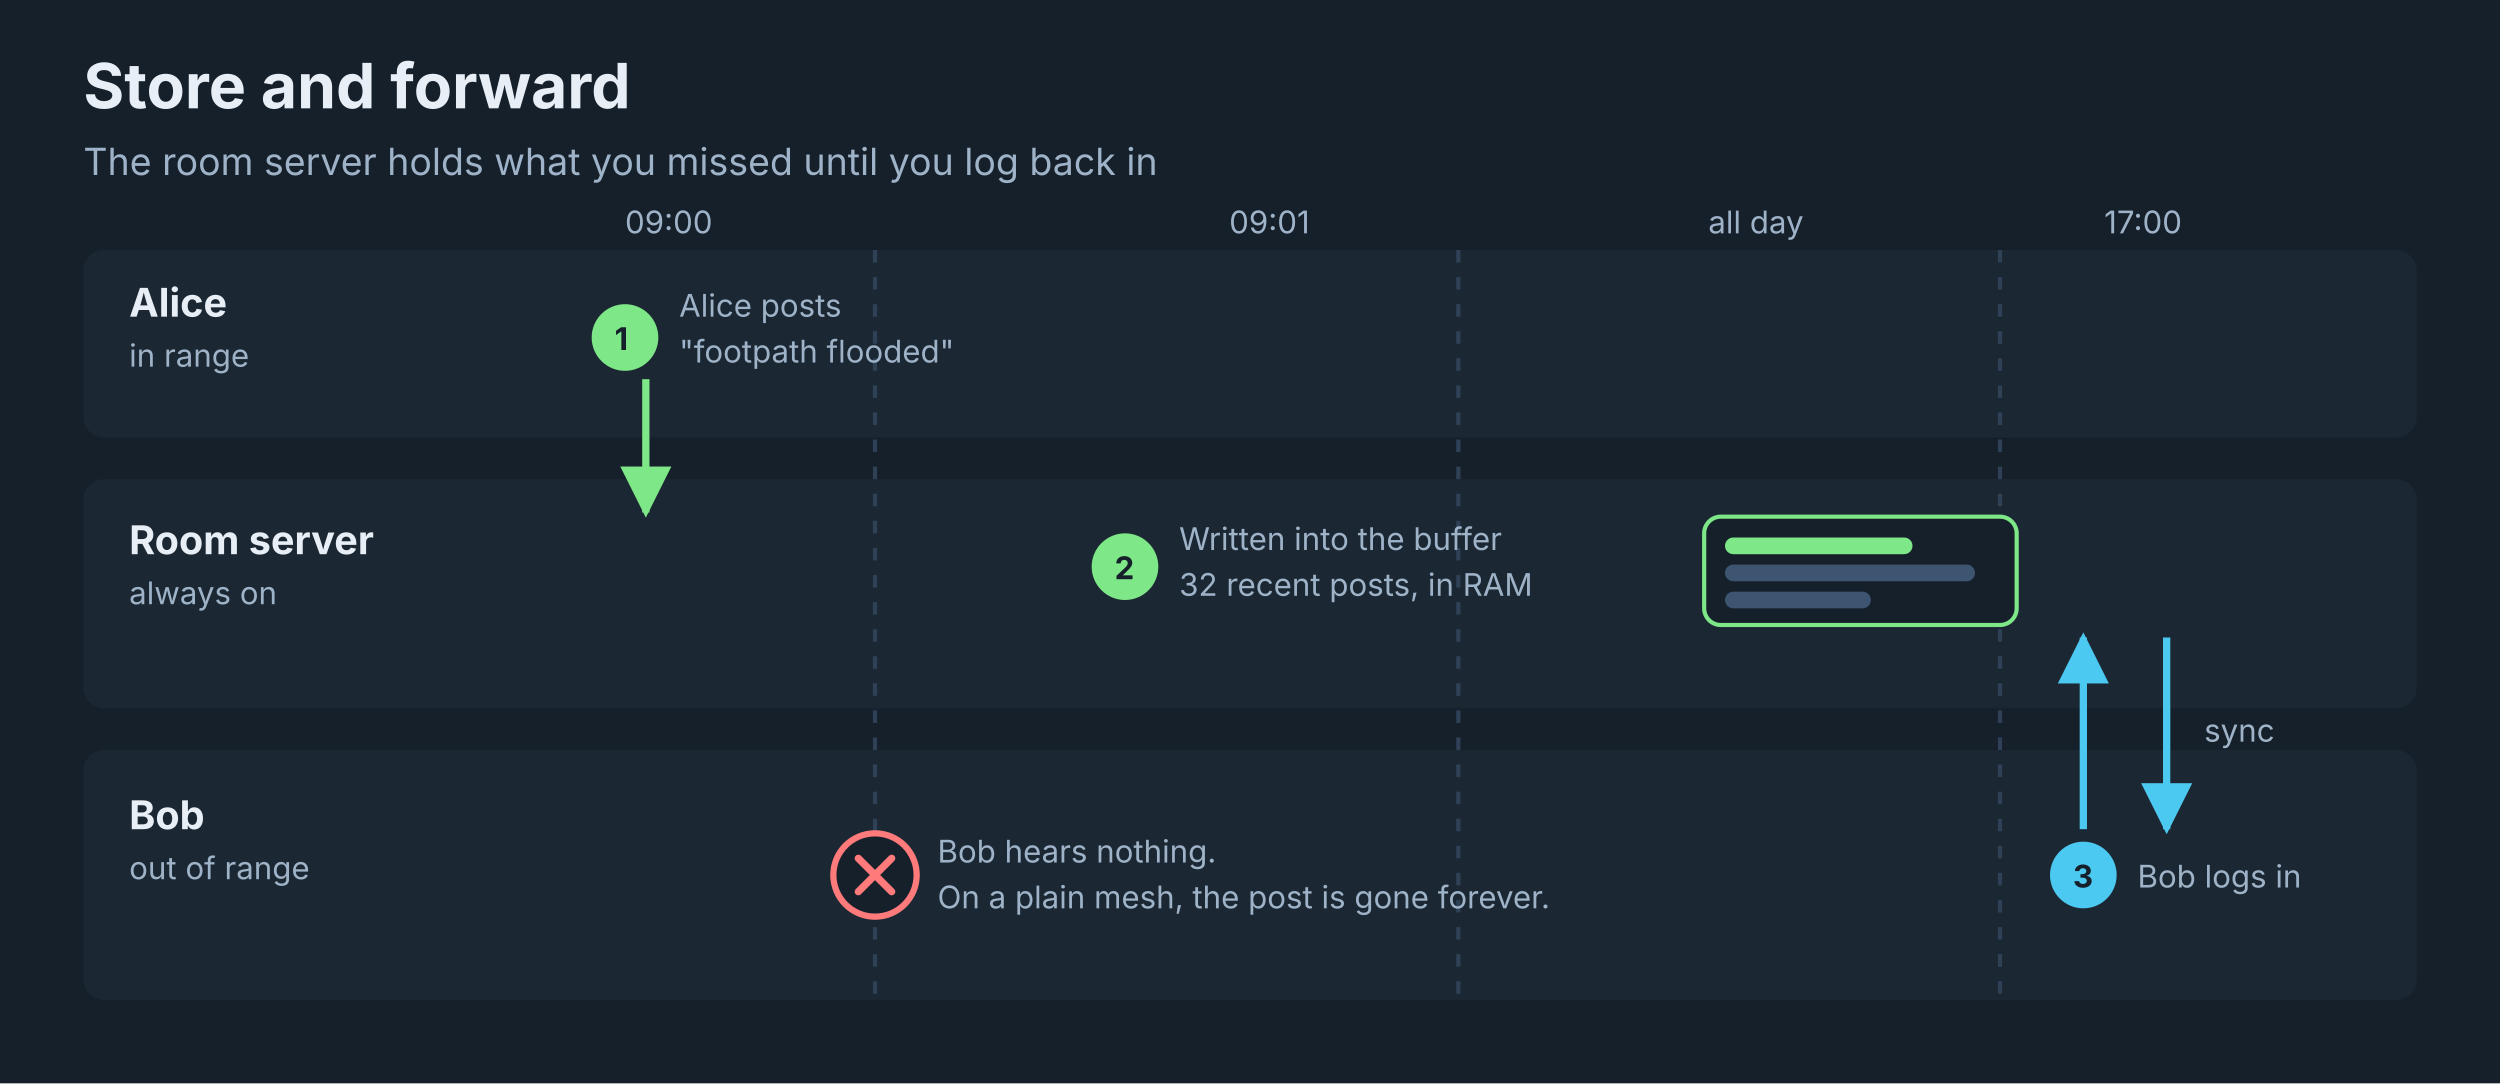
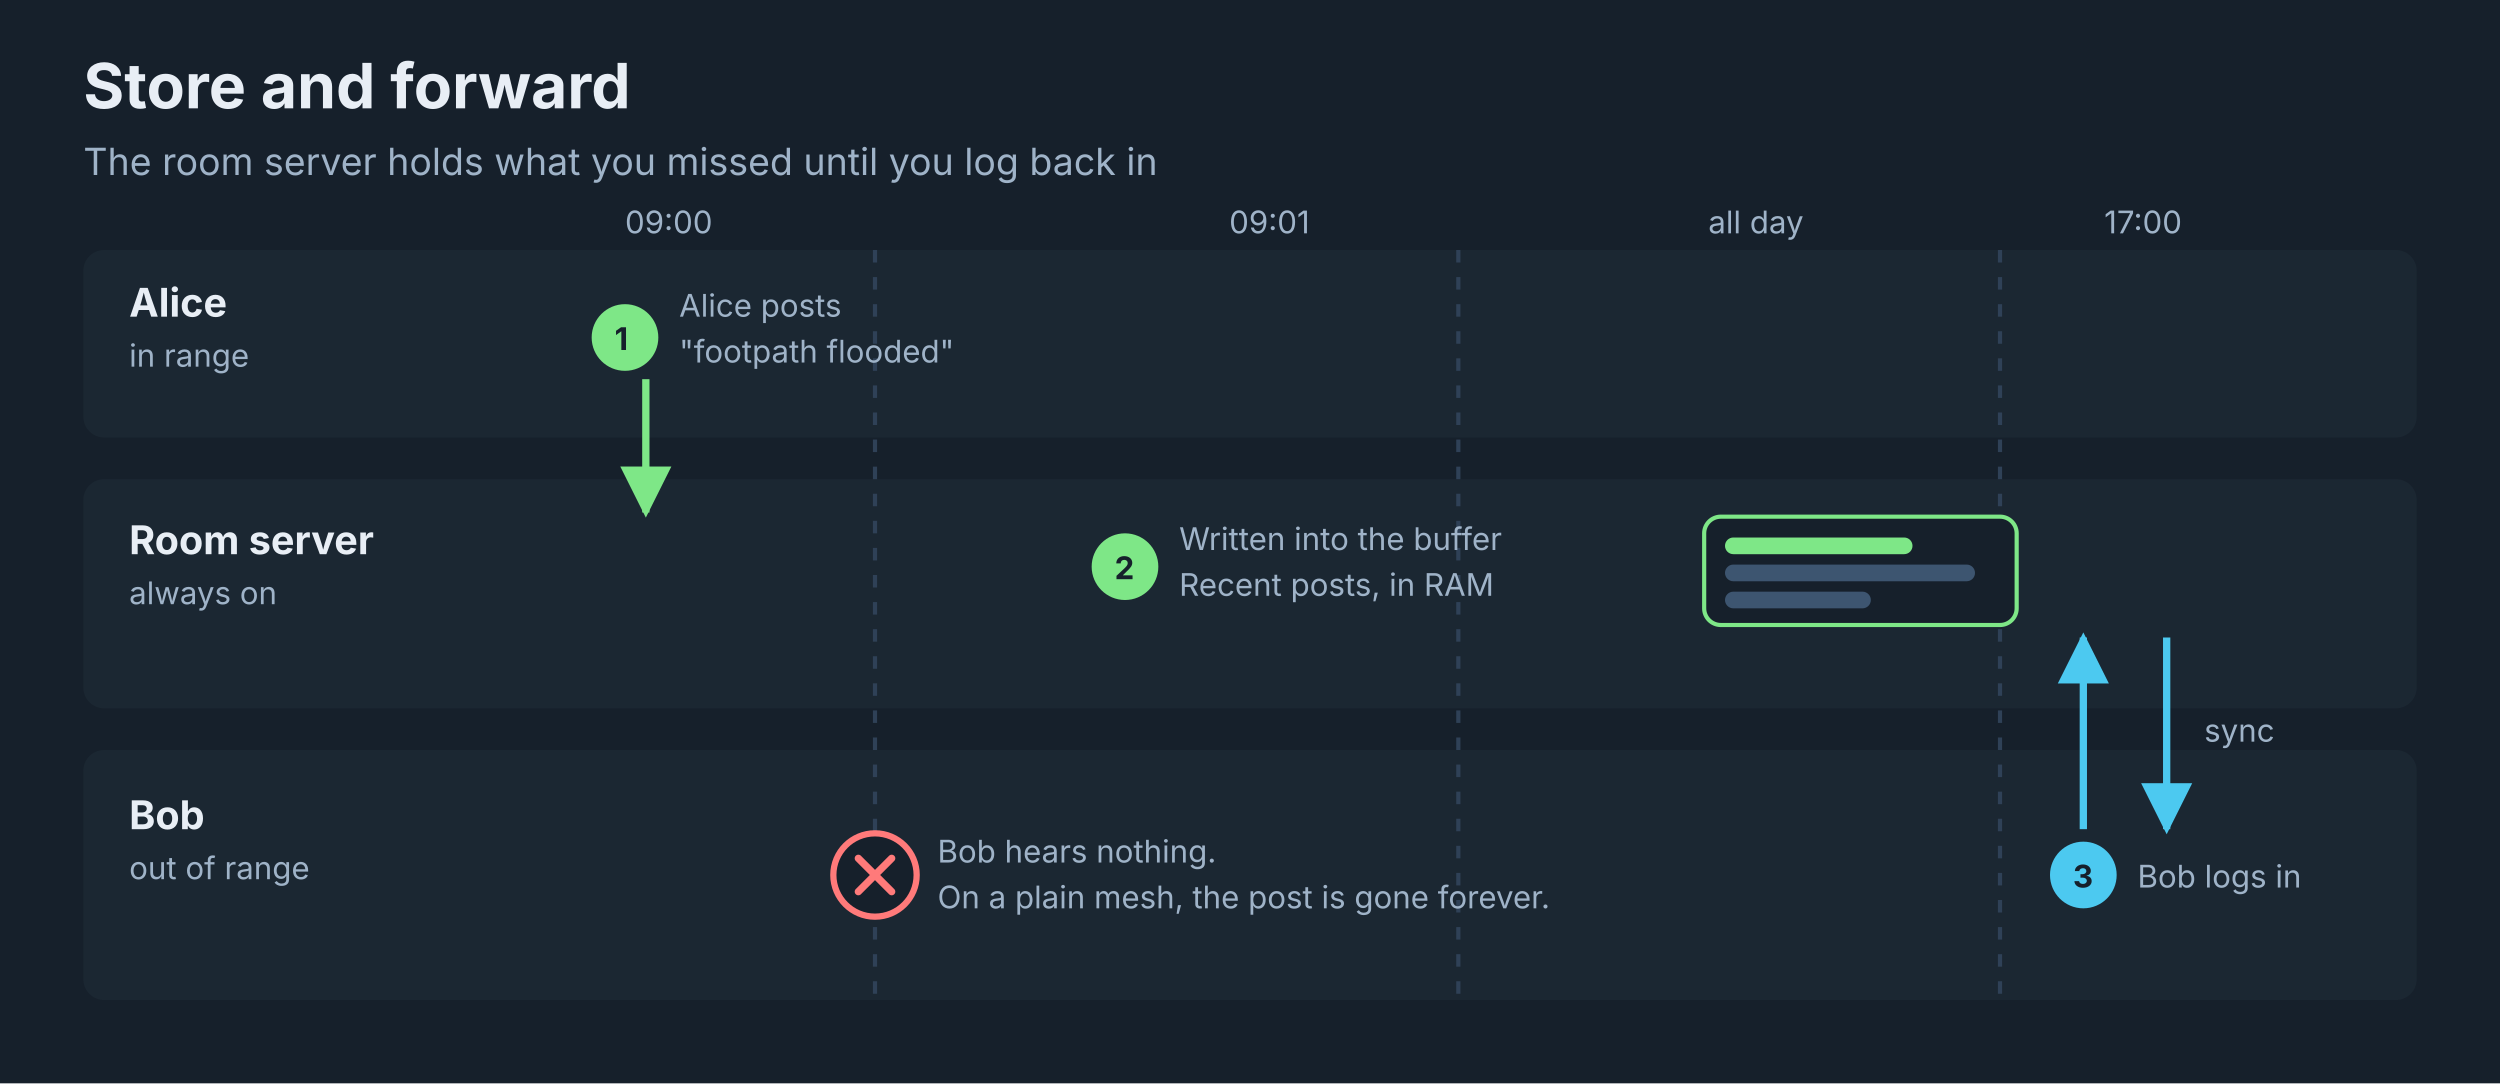
<svg xmlns="http://www.w3.org/2000/svg" viewBox="0 0 1200 520" width="1200" height="520" role="img" aria-label="Store and forward: a post is kept by the room server and delivered when the offline user logs back in">
  <defs>
    <style>
      .bg{fill:#16202b}
      .title{font:700 30px Inter,Segoe UI,Helvetica,Arial,sans-serif;fill:#e8eef5}
      .sub{font:400 18px Inter,Segoe UI,Helvetica,Arial,sans-serif;fill:#9fb3c8}
      .h{font:700 19px Inter,Segoe UI,Helvetica,Arial,sans-serif;fill:#e8eef5}
      .sm{font:400 15px Inter,Segoe UI,Helvetica,Arial,sans-serif;fill:#9fb3c8}
      .step{font:700 15px Inter,Segoe UI,Helvetica,Arial,sans-serif;fill:#16202b}
      .lane{fill:#1b2732}
    </style>
    <marker id="a1" viewBox="0 0 10 10" refX="9" refY="5" markerWidth="7" markerHeight="7" orient="auto">
      <path d="M0,0 L10,5 L0,10 z" fill="#7ee787" />
    </marker>
    <marker id="a2" viewBox="0 0 10 10" refX="9" refY="5" markerWidth="7" markerHeight="7" orient="auto">
      <path d="M0,0 L10,5 L0,10 z" fill="#4cc9f0" />
    </marker>
  </defs>
  <rect class="bg" width="1200" height="520" />
  <text class="title" x="40" y="52">Store and forward</text>
  <text class="sub" x="40" y="84">The room server holds what you missed until you log back in</text>
  <rect class="lane" x="40" y="120" width="1120" height="90" rx="10" />
  <rect class="lane" x="40" y="230" width="1120" height="110" rx="10" />
  <rect class="lane" x="40" y="360" width="1120" height="120" rx="10" />
  <text class="h" x="62" y="152">Alice</text>
  <text class="sm" x="62" y="176">in range</text>
  <text class="h" x="62" y="266">Room server</text>
  <text class="sm" x="62" y="290">always on</text>
  <text class="h" x="62" y="398">Bob</text>
  <text class="sm" x="62" y="422">out of range</text>
  <g stroke="#2f4157" stroke-width="2" stroke-dasharray="6 7">
    <path d="M420,120 L420,480" />
    <path d="M700,120 L700,480" />
    <path d="M960,120 L960,480" />
  </g>
  <text class="sm" x="300" y="112" fill="#6f8299">09:00</text>
  <text class="sm" x="590" y="112" fill="#6f8299">09:01</text>
  <text class="sm" x="820" y="112" fill="#6f8299">all day</text>
  <text class="sm" x="1010" y="112" fill="#6f8299">17:00</text>
  <circle cx="300" cy="162" r="16" fill="#7ee787" />
  <text class="step" x="295" y="168">1</text>
  <text class="sm" x="326" y="152" fill="#7ee787">Alice posts</text>
  <text class="sm" x="326" y="174">"footpath flooded"</text>
  <path d="M310,182 L310,246" stroke="#7ee787" stroke-width="3.5" fill="none" marker-end="url(#a1)" />
  <circle cx="540" cy="272" r="16" fill="#7ee787" />
  <text class="step" x="535" y="278">2</text>
  <text class="sm" x="566" y="264" fill="#7ee787">Written into the buffer</text>
-   <text class="sm" x="566" y="286">32 recent posts, in RAM</text>
+   <text class="sm" x="566" y="286">Recent posts, in RAM</text>
  <g transform="translate(818,248)">
    <rect x="0" y="0" width="150" height="52" rx="8" fill="#16202b" stroke="#7ee787" stroke-width="2" />
    <rect x="10" y="10" width="90" height="8" rx="4" fill="#7ee787" />
    <rect x="10" y="23" width="120" height="8" rx="4" fill="#3d5570" />
    <rect x="10" y="36" width="70" height="8" rx="4" fill="#3d5570" />
  </g>
  <g transform="translate(420,420)">
    <circle r="20" fill="#16202b" stroke="#ff7a7a" stroke-width="3" />
    <path d="M-8,-8 L8,8 M8,-8 L-8,8" stroke="#ff7a7a" stroke-width="3.5" stroke-linecap="round" />
  </g>
  <text class="sm" x="450" y="414" fill="#ff9a9a">Bob hears nothing.</text>
  <text class="sm" x="450" y="436" fill="#ff9a9a">On a plain mesh, the post is gone forever.</text>
  <circle cx="1000" cy="420" r="16" fill="#4cc9f0" />
  <text class="step" x="995" y="426">3</text>
  <text class="sm" x="1026" y="426" fill="#4cc9f0">Bob logs in</text>
  <path d="M1000,398 L1000,306" stroke="#4cc9f0" stroke-width="3.5" fill="none" marker-end="url(#a2)" />
  <path d="M1040,306 L1040,398" stroke="#4cc9f0" stroke-width="3.5" fill="none" marker-end="url(#a2)" />
  <text class="sm" x="1058" y="356" fill="#4cc9f0">sync</text>
</svg>
